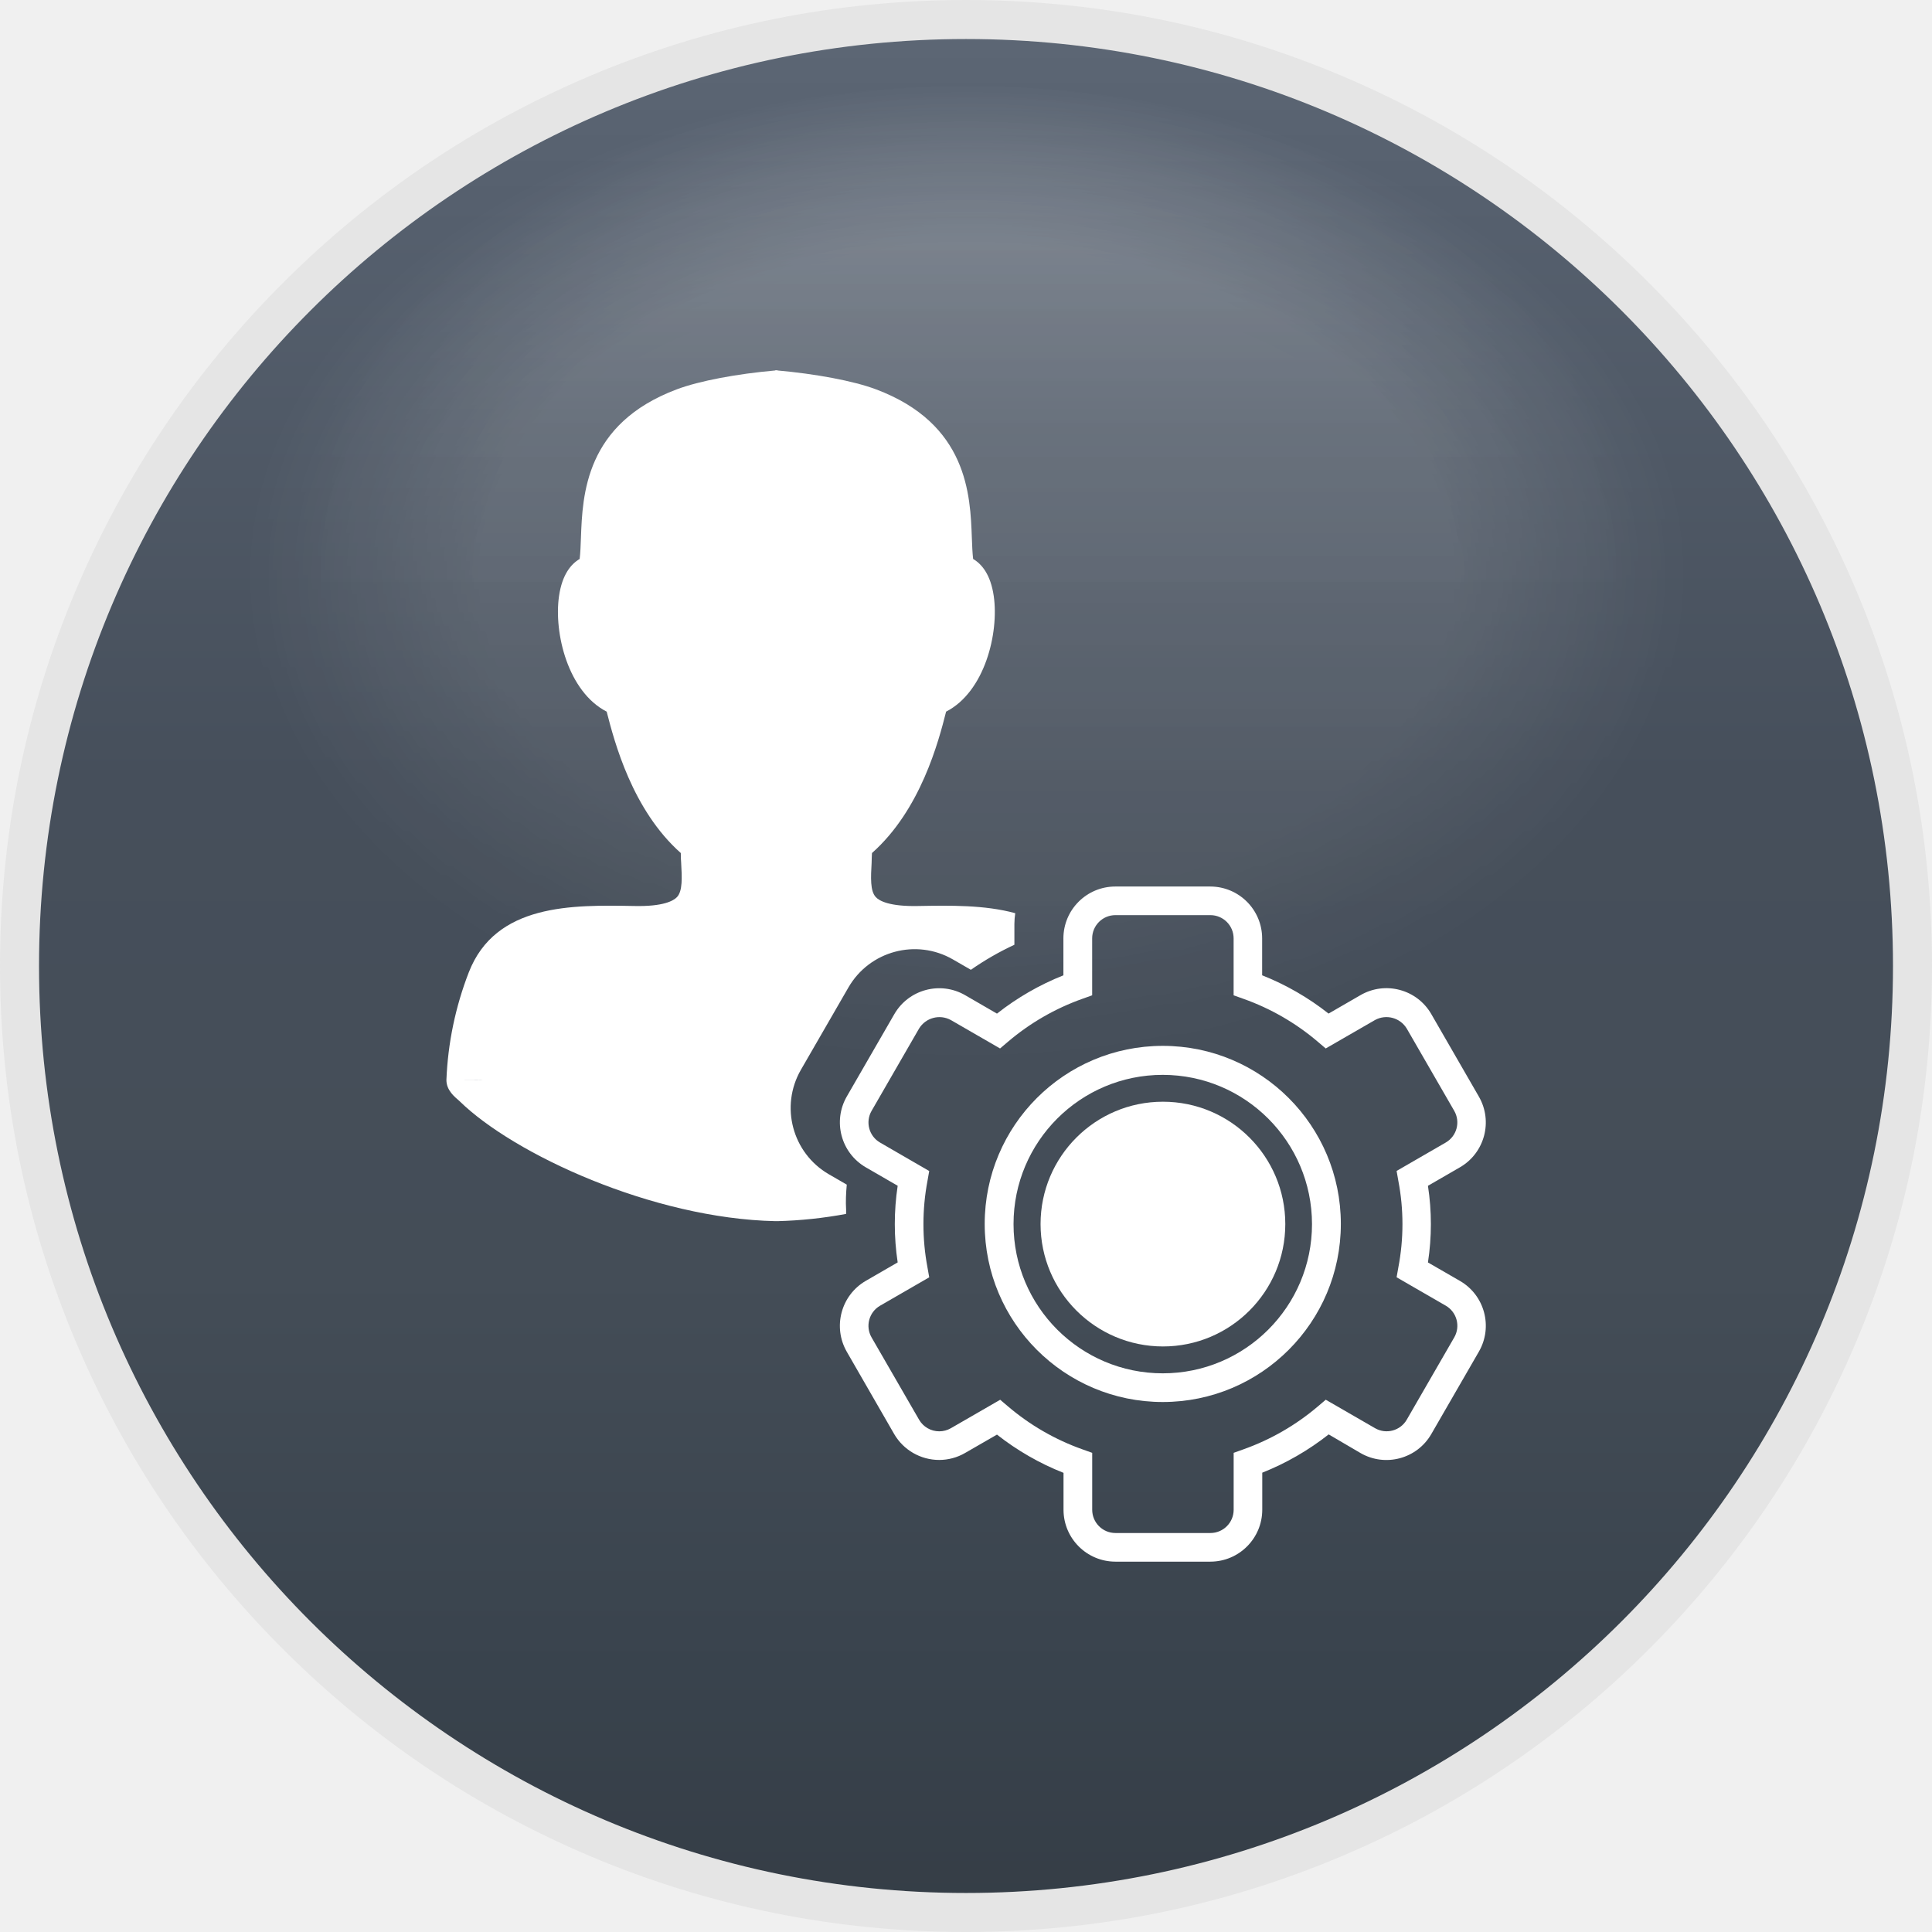
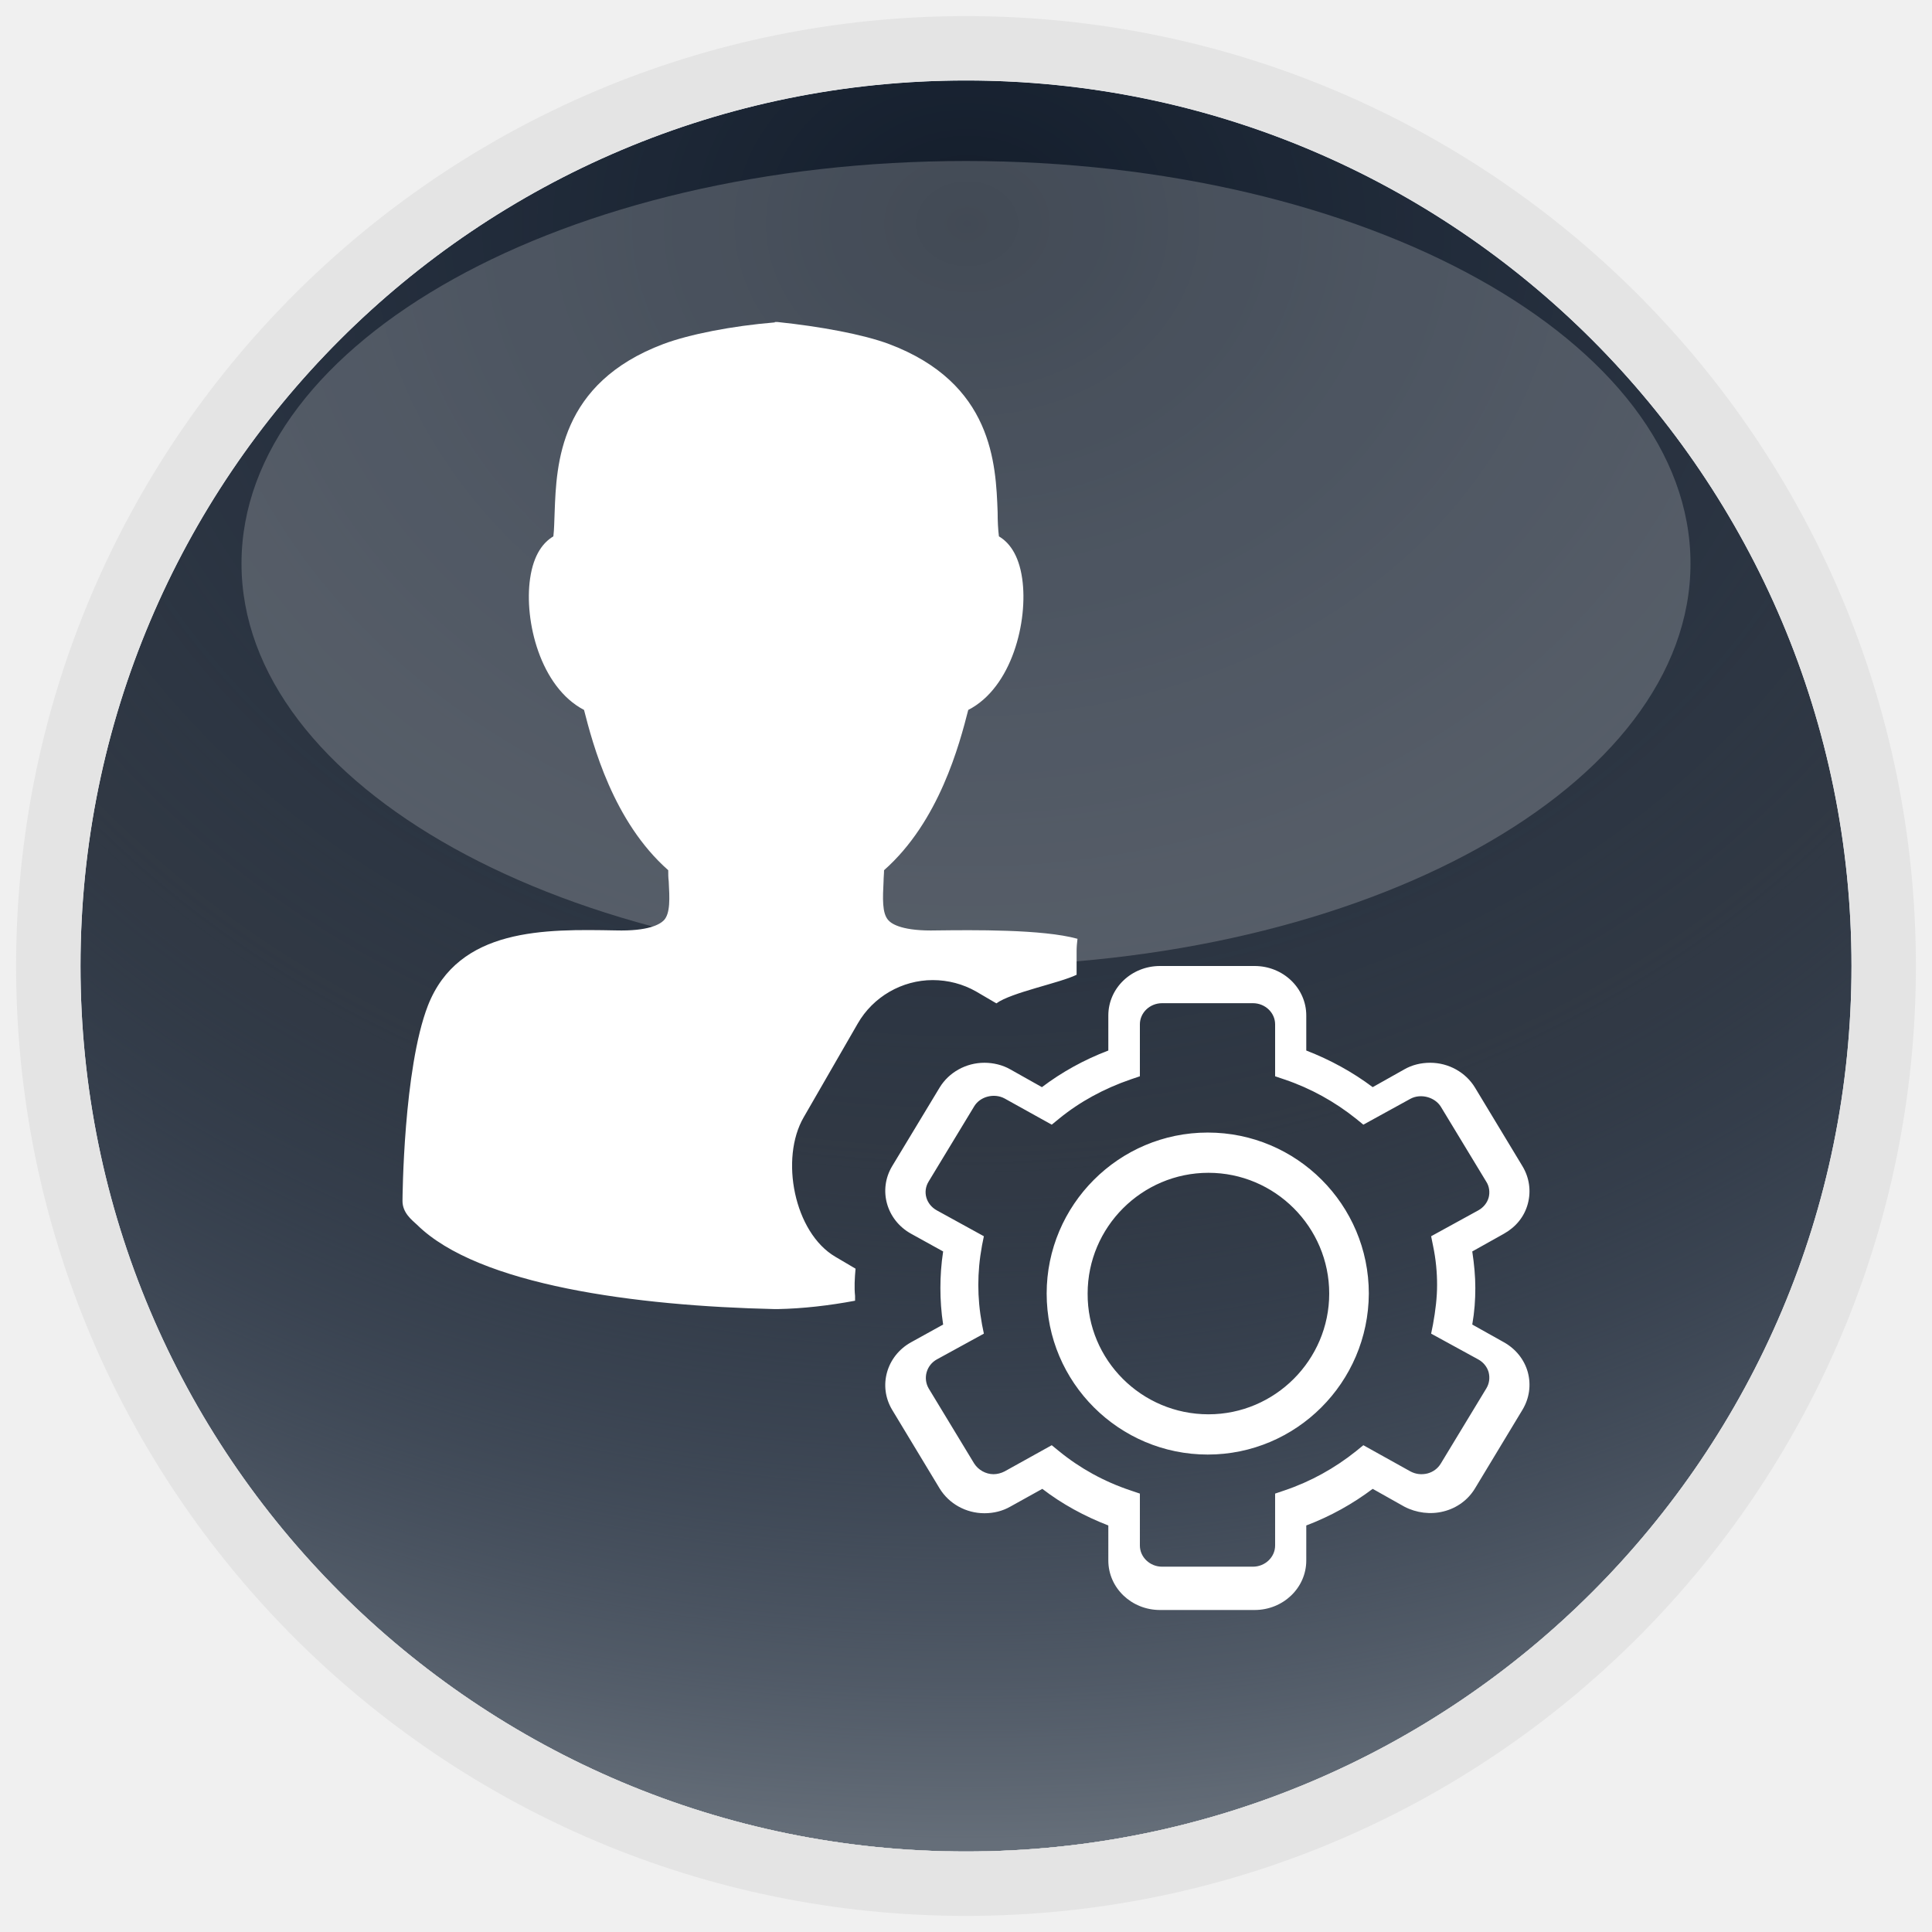
- <svg xmlns="http://www.w3.org/2000/svg" version="1.1" id="圖層_1" x="0px" y="0px" width="494px" height="494px" viewBox="0 0 494 494" enable-background="new 0 0 494 494" xml:space="preserve">
-   <g>
-     <g>
-       <g id="圖層_5">
-         <g>
-           <linearGradient id="SVGID_2_" gradientUnits="userSpaceOnUse" x1="246.861" y1="351.933" x2="246.861" y2="835.957" gradientTransform="matrix(1 0 0 -1 0.14 840.945)">
-             <stop offset="0" style="stop-color:#353D46" />
-             <stop offset="0.128" style="stop-color:#39434D" />
-             <stop offset="0.337" style="stop-color:#444D57" />
-             <stop offset="0.6" style="stop-color:#464F5B" />
-             <stop offset="0.905" style="stop-color:#56606E" />
-             <stop offset="1" style="stop-color:#5D6775" />
-           </linearGradient>
-           <path fill="url(#SVGID_2_)" d="M247,489.012c-64.644,0-125.419-25.173-171.129-70.884C30.162,372.419,4.988,311.644,4.988,247      c0-64.643,25.174-125.418,70.884-171.129c45.709-45.71,106.484-70.884,171.129-70.884S372.421,30.161,418.13,75.871      c45.71,45.709,70.884,106.484,70.884,171.129s-25.173,125.419-70.884,171.129C372.42,463.839,311.645,489.012,247,489.012z" />
-           <path fill="#E5E5E5" d="M247,9.977c130.905,0,237.025,106.119,237.025,237.024S377.905,484.024,247,484.024      S9.977,377.905,9.977,247S116.095,9.977,247,9.977 M247,0c-33.341,0-65.689,6.532-96.147,19.415      c-29.414,12.441-55.828,30.249-78.509,52.93s-40.489,49.095-52.93,78.509C6.531,181.311,0,213.659,0,247      s6.531,65.689,19.414,96.147c12.441,29.414,30.25,55.828,52.93,78.509c22.681,22.68,49.095,40.489,78.509,52.93      C181.311,487.468,213.659,494,247,494s65.689-6.532,96.147-19.415c29.414-12.441,55.828-30.249,78.509-52.93      c22.681-22.681,40.489-49.095,52.93-78.509C487.468,312.689,494,280.341,494,247s-6.532-65.689-19.415-96.147      c-12.441-29.414-30.25-55.828-52.93-78.509c-22.681-22.681-49.096-40.489-78.509-52.93C312.69,6.531,280.341,0,247,0L247,0z" />
-         </g>
-       </g>
-       <g id="white">
-         <path fill="#FFFFFF" d="M297.343,344.28c17.28,0.006,31.293-13.998,31.299-31.279c0.006-17.28-13.998-31.293-31.279-31.298     c-17.28-0.006-31.293,13.998-31.299,31.279c0,0.003,0,0.007,0,0.01C266.081,330.261,280.073,344.258,297.343,344.28     L297.343,344.28z" />
-         <path fill="#FFFFFF" d="M309.488,399.304h-24.29c-7.32-0.011-13.252-5.943-13.263-13.263v-9.443     c-6.116-2.418-11.847-5.712-17.015-9.78l-8.176,4.711c-2.01,1.161-4.291,1.773-6.612,1.772l0,0     c-4.741-0.007-9.121-2.532-11.502-6.632l-12.115-21.043c-3.637-6.344-1.471-14.435,4.85-18.114l8.166-4.722     c-0.981-6.496-0.981-13.103,0-19.598l-8.166-4.721c-6.326-3.675-8.49-11.773-4.84-18.114l12.145-21.043     c3.664-6.339,11.773-8.51,18.114-4.85l8.136,4.712c5.159-4.067,10.88-7.365,16.985-9.79v-9.453     c0.011-7.319,5.944-13.248,13.264-13.254h24.29c7.32,0.006,13.252,5.934,13.263,13.254v9.443     c6.107,2.423,11.828,5.72,16.985,9.79l8.156-4.712c6.329-3.666,14.432-1.507,18.098,4.823c0.005,0.009,0.011,0.018,0.016,0.027     l12.145,21.063c3.668,6.328,1.512,14.431-4.816,18.099c-0.008,0.005-0.016,0.009-0.024,0.014l-8.166,4.721     c1.001,6.495,1.001,13.104,0,19.598l8.166,4.712c6.337,3.652,8.513,11.751,4.861,18.088c-0.007,0.012-0.014,0.024-0.021,0.036     l-12.145,21.043c-3.651,6.338-11.748,8.517-18.086,4.866c-0.009-0.005-0.018-0.011-0.027-0.016l-8.127-4.761     c-5.16,4.066-10.88,7.363-16.985,9.79v9.443C322.763,393.337,316.824,399.293,309.488,399.304z M255.741,357.91l1.98,1.683     c5.644,4.81,12.123,8.544,19.114,11.017l2.435,0.871v14.56c0,3.28,2.659,5.939,5.939,5.939h24.29c3.28,0,5.939-2.659,5.939-5.939     v-14.56l2.435-0.871c6.997-2.478,13.482-6.215,19.134-11.027l1.98-1.683l12.601,7.276c2.838,1.637,6.465,0.667,8.107-2.167     l12.145-21.043c1.639-2.835,0.673-6.462-2.157-8.107l-12.581-7.266l0.446-2.524c1.401-7.311,1.401-14.821,0-22.133l-0.446-2.534     l12.571-7.266c2.828-1.642,3.798-5.261,2.167-8.097l-12.155-21.063c-1.689-2.766-5.252-3.72-8.097-2.167l-12.611,7.276     l-1.98-1.683c-5.648-4.82-12.133-8.562-19.134-11.037l-2.435-0.871v-14.56c0-3.28-2.659-5.939-5.939-5.939h-24.29     c-3.28,0-5.939,2.659-5.939,5.939v14.56l-2.435,0.871c-6.998,2.48-13.483,6.22-19.134,11.037l-1.98,1.683l-12.601-7.276     c-2.852-1.546-6.413-0.589-8.107,2.177l-12.145,21.053c-1.637,2.838-0.667,6.465,2.167,8.107l12.571,7.276l-0.446,2.524     c-1.378,7.313-1.378,14.82,0,22.133l0.446,2.524l-12.581,7.266c-2.831,1.645-3.796,5.272-2.157,8.107l12.145,21.033     c1.063,1.842,3.03,2.975,5.157,2.97l0,0c1.043,0.001,2.066-0.272,2.97-0.792L255.741,357.91z M297.313,358.484     c-25.146,0-45.532-20.385-45.532-45.532c0-25.146,20.386-45.532,45.532-45.532c25.146,0,45.532,20.385,45.532,45.532     c0,25.135-20.368,45.516-45.502,45.532H297.313z M297.313,274.834c-21.074,0-38.158,17.083-38.158,38.158     c0,21.074,17.084,38.158,38.158,38.158c21.074,0,38.158-17.083,38.158-38.158l0,0c-0.022-21.053-17.075-38.119-38.128-38.158     H297.313z" />
-         <path fill="#FFFFFF" d="M216.514,302.905l-4.583-2.653c-9.342-5.416-12.535-17.373-7.137-26.725l12.145-21.043     c5.401-9.356,17.362-12.562,26.718-7.161c0.002,0.002,0.005,0.003,0.007,0.004l4.583,2.643c3.517-2.452,7.239-4.594,11.126-6.404     v-5.315c0.007-0.921,0.081-1.841,0.218-2.752c-7.81-2.147-16.778-1.98-24.746-1.841c-7.473,0.168-10.047-1.346-10.888-2.256     c-1.495-1.554-1.297-5.078-1.089-8.809c0-0.821,0.059-1.643,0.089-2.474c12.432-11.027,17.015-28.458,18.955-36.158     c9.899-5.078,13.541-20.083,12.185-29.546c-0.801-5.523-3.079-8.196-5.276-9.492c-0.178-1.574-0.258-3.474-0.327-5.434     c-0.396-10.888-1.059-29.14-24.518-37.94c-5.82-2.187-15.521-3.959-25.171-4.82v-0.05h-0.287h-0.287v0.05     c-9.651,0.841-19.342,2.633-25.171,4.82c-23.459,8.799-24.112,27.042-24.518,37.94c-0.069,1.98-0.139,3.86-0.327,5.434     c-2.187,1.287-4.474,3.959-5.276,9.492c-1.366,9.463,2.296,24.469,12.185,29.546c1.98,7.71,6.523,25.131,18.955,36.158     c0,0.821,0,1.653,0.089,2.474c0.208,3.731,0.406,7.256-1.089,8.809c-0.871,0.9-3.444,2.425-10.888,2.256     c-15.837-0.287-35.476-0.653-42.325,16.965c-3.411,8.79-5.345,18.085-5.721,27.508c0,2.673,2.069,4.296,3.306,5.375     c13.858,13.62,49.491,30.071,80.799,30.734l0,0h0.584l0,0c5.876-0.154,11.731-0.773,17.51-1.851c0-0.367,0-0.732,0-1.099     C216.217,307.201,216.316,305.073,216.514,302.905z M114.176,276.18l9.621-0.099c-0.01,0.069-8.523,0.059-9.621,0.069V276.18z" />
-       </g>
-     </g>
-     <g>
-       <defs>
-         <filter id="Adobe_OpacityMaskFilter" filterUnits="userSpaceOnUse" x="28.975" y="8.805" width="436.483" height="288.494">
-           <feColorMatrix type="matrix" values="1 0 0 0 0  0 1 0 0 0  0 0 1 0 0  0 0 0 1 0" />
-         </filter>
-       </defs>
-       <mask maskUnits="userSpaceOnUse" x="28.975" y="8.805" width="436.483" height="288.494" id="SVGID_3_">
-         <g filter="url(#Adobe_OpacityMaskFilter)">
-           <linearGradient id="SVGID_4_" gradientUnits="userSpaceOnUse" x1="242.244" y1="571.913" x2="242.244" y2="833.803" gradientTransform="matrix(1 0 0 -1 0.14 840.945)">
-             <stop offset="0" style="stop-color:#000000" />
-             <stop offset="0.373" style="stop-color:#020202" />
-             <stop offset="0.507" style="stop-color:#090909" />
-             <stop offset="0.603" style="stop-color:#141414" />
-             <stop offset="0.68" style="stop-color:#252525" />
-             <stop offset="0.746" style="stop-color:#3B3B3B" />
-             <stop offset="0.805" style="stop-color:#575757" />
-             <stop offset="0.858" style="stop-color:#777777" />
-             <stop offset="0.907" style="stop-color:#9D9D9D" />
-             <stop offset="0.952" style="stop-color:#C8C8C8" />
-             <stop offset="0.993" style="stop-color:#F6F6F6" />
-             <stop offset="1" style="stop-color:#FFFFFF" />
-           </linearGradient>
-           <rect x="19.311" y="7.143" fill="url(#SVGID_4_)" width="446.147" height="261.889" />
-         </g>
-       </mask>
-       <g mask="url(#SVGID_3_)">
-         <g>
-           <radialGradient id="SVGID_5_" cx="245.032" cy="822.731" r="179.737" gradientTransform="matrix(0.9529 0 0 -0.6975 14.1366 720.8643)" gradientUnits="userSpaceOnUse">
-             <stop offset="0.676" style="stop-color:#FFFFFF;stop-opacity:0.6" />
-             <stop offset="0.954" style="stop-color:#FFFFFF;stop-opacity:0.085" />
-             <stop offset="1" style="stop-color:#FFFFFF;stop-opacity:0" />
-           </radialGradient>
-           <path opacity="0.3" fill="url(#SVGID_5_)" enable-background="new    " d="M421.713,93.186c0,0-5.687-8.102-17.585-19.017      c-23.492-22.531-72.902-57.05-155.152-57.05c-0.456,0-0.902,0.011-1.357,0.013c-0.454-0.002-0.9-0.013-1.357-0.013      c-82.25,0-131.66,34.52-155.152,57.05C79.212,85.083,73.525,93.186,73.525,93.186S-81.124,276.833,226.366,276.833h42.506      C576.362,276.833,421.713,93.186,421.713,93.186z" />
-         </g>
-         <g>
-           <radialGradient id="SVGID_6_" cx="234.887" cy="881.733" r="231.221" gradientTransform="matrix(0.8053 0 0 -0.5124 58.0647 604.8108)" gradientUnits="userSpaceOnUse">
-             <stop offset="0.676" style="stop-color:#FFFFFF;stop-opacity:0.6" />
-             <stop offset="0.954" style="stop-color:#FFFFFF;stop-opacity:0.085" />
-             <stop offset="1" style="stop-color:#FFFFFF;stop-opacity:0" />
-           </radialGradient>
-           <rect x="28.975" y="8.805" opacity="0.1" fill="url(#SVGID_6_)" enable-background="new    " width="436.483" height="288.494" />
-         </g>
-       </g>
-       <defs>
-         <filter id="Adobe_OpacityMaskFilter_1_" filterUnits="userSpaceOnUse" x="18.756" y="17.119" width="456.921" height="259.714">
-           <feColorMatrix type="matrix" values="1 0 0 0 0  0 1 0 0 0  0 0 1 0 0  0 0 0 1 0" />
-         </filter>
-       </defs>
-       <mask maskUnits="userSpaceOnUse" x="18.756" y="17.119" width="456.921" height="259.714" id="SVGID_1_">
-         <g filter="url(#Adobe_OpacityMaskFilter_1_)">
-           <linearGradient id="SVGID_7_" gradientUnits="userSpaceOnUse" x1="241.462" y1="528.193" x2="241.462" y2="833.803" gradientTransform="matrix(1 0 0 -1 0.14 840.945)">
-             <stop offset="0" style="stop-color:#000000;stop-opacity:0.9" />
-             <stop offset="0.173" style="stop-color:#343434;stop-opacity:0.917" />
-             <stop offset="0.477" style="stop-color:#8A8A8A;stop-opacity:0.948" />
-             <stop offset="0.726" style="stop-color:#C9C9C9;stop-opacity:0.973" />
-             <stop offset="0.906" style="stop-color:#F0F0F0;stop-opacity:0.991" />
-             <stop offset="1" style="stop-color:#FFFFFF" />
-           </linearGradient>
-           <rect x="2.317" y="7.143" fill="url(#SVGID_7_)" width="478.569" height="305.609" />
-         </g>
-       </mask>
-       <g opacity="0.9" mask="url(#SVGID_1_)">
-         <g>
-           <radialGradient id="SVGID_8_" cx="248.209" cy="822.731" r="179.738" gradientTransform="matrix(1.0221 0 0 -0.6975 -6.483 720.8643)" gradientUnits="userSpaceOnUse">
-             <stop offset="0.676" style="stop-color:#FFFFFF;stop-opacity:0.7" />
-             <stop offset="0.954" style="stop-color:#FFFFFF;stop-opacity:0.099" />
-             <stop offset="1" style="stop-color:#FFFFFF;stop-opacity:0" />
-           </radialGradient>
-           <path opacity="0.3" fill="url(#SVGID_8_)" enable-background="new    " d="M433.962,93.186c0,0-6.1-8.102-18.863-19.017      c-25.199-22.531-78.2-57.05-166.427-57.05c-0.49,0-0.968,0.011-1.455,0.013c-0.487-0.002-0.966-0.013-1.455-0.013      c-88.227,0-141.228,34.52-166.427,57.05C66.572,85.083,60.472,93.186,60.472,93.186s-165.888,183.647,163.947,183.647h45.595      C599.849,276.833,433.962,93.186,433.962,93.186z" />
-         </g>
-       </g>
-     </g>
+ <svg xmlns="http://www.w3.org/2000/svg" xmlns:xlink="http://www.w3.org/1999/xlink" width="24" height="24" viewBox="0 0 24 24">
+   <defs>
+     <radialGradient id="btn_qos_customize-b" cx="50%" cy="7.518%" r="92.482%" fx="50%" fy="7.518%" gradientTransform="rotate(89.987 .507 .082) scale(1 1.17693)">
+       <stop offset="0%" stop-color="#162B45" />
+       <stop offset="57.699%" stop-color="#385989" stop-opacity=".3" />
+       <stop offset="100%" stop-color="#FFF" />
+     </radialGradient>
+     <circle id="btn_qos_customize-a" cx="12" cy="12" r="11" />
+     <filter id="btn_qos_customize-c" width="100%" height="100%" x="0%" y="0%" filterUnits="objectBoundingBox">
+       <feGaussianBlur in="SourceGraphic" />
+     </filter>
+   </defs>
+   <g fill="none" fill-rule="evenodd">
+     <use fill="#383D43" xlink:href="#btn_qos_customize-a" />
+     <use fill="url(#btn_qos_customize-b)" fill-opacity=".8" xlink:href="#btn_qos_customize-a" style="mix-blend-mode:overlay" />
+     <circle cx="12" cy="12" r="11.4" stroke="#E4E4E4" stroke-width=".8" />
+     <path fill="#FFF" fill-opacity=".2" d="M12,12 C16.971,12 21,9.761 21,7 C21,4.239 16.971,2 12,2 C7.029,2 3,4.239 3,7 C3,9.761 7.029,12 12,12 Z" filter="url(#btn_qos_customize-c)" />
+     <path fill="#FFF" fill-rule="nonzero" d="M15.585,12 C15.94,12 16.227,12.275 16.227,12.615 L16.227,13.05 C16.524,13.165 16.802,13.317 17.052,13.505 L17.445,13.284 C17.541,13.229 17.651,13.202 17.766,13.202 C17.996,13.202 18.207,13.321 18.322,13.509 L18.912,14.486 C18.998,14.628 19.022,14.794 18.979,14.954 C18.936,15.115 18.83,15.243 18.682,15.326 L18.289,15.546 C18.313,15.706 18.327,15.853 18.327,16 C18.327,16.147 18.317,16.294 18.289,16.454 L18.682,16.674 C18.83,16.757 18.936,16.89 18.979,17.046 C19.022,17.206 18.998,17.372 18.912,17.514 L18.322,18.491 C18.236,18.633 18.097,18.734 17.934,18.775 C17.771,18.817 17.594,18.794 17.445,18.716 L17.052,18.495 C16.802,18.683 16.529,18.835 16.227,18.95 L16.227,19.385 C16.227,19.725 15.94,20 15.585,20 L14.41,20 C14.055,20 13.768,19.725 13.768,19.385 L13.768,18.95 C13.471,18.835 13.192,18.683 12.948,18.495 L12.55,18.716 C12.454,18.771 12.344,18.798 12.229,18.798 C11.999,18.798 11.788,18.679 11.673,18.491 L11.083,17.514 C10.906,17.22 11.011,16.844 11.318,16.674 L11.716,16.454 C11.692,16.298 11.682,16.147 11.682,16 C11.682,15.853 11.692,15.702 11.716,15.546 L11.318,15.326 C11.011,15.156 10.906,14.78 11.083,14.486 L11.673,13.509 C11.788,13.321 11.999,13.202 12.229,13.202 C12.339,13.202 12.454,13.229 12.55,13.284 L12.943,13.505 C13.192,13.317 13.466,13.165 13.768,13.05 L13.768,12.615 C13.768,12.275 14.055,12 14.41,12 L15.585,12 Z M15.564,12.462 L14.436,12.462 C14.284,12.462 14.16,12.58 14.16,12.725 L14.16,13.37 L14.045,13.409 C13.714,13.523 13.414,13.686 13.157,13.896 L13.065,13.971 L12.48,13.646 C12.351,13.576 12.176,13.62 12.102,13.743 L11.536,14.677 C11.458,14.804 11.504,14.962 11.638,15.036 L12.222,15.357 L12.199,15.471 C12.167,15.646 12.153,15.804 12.153,15.962 C12.153,16.12 12.167,16.278 12.199,16.453 L12.222,16.567 L11.638,16.887 C11.509,16.958 11.463,17.12 11.536,17.247 L12.102,18.181 C12.153,18.26 12.245,18.313 12.342,18.313 C12.388,18.313 12.438,18.3 12.48,18.278 L13.065,17.953 L13.157,18.028 C13.414,18.238 13.714,18.405 14.045,18.515 L14.16,18.554 L14.16,19.199 C14.16,19.343 14.284,19.462 14.436,19.462 L15.564,19.462 C15.716,19.462 15.84,19.343 15.84,19.199 L15.84,18.554 L15.955,18.515 C16.282,18.405 16.581,18.238 16.844,18.028 L16.936,17.953 L17.52,18.278 C17.585,18.313 17.658,18.322 17.732,18.304 C17.801,18.286 17.861,18.243 17.898,18.181 L18.464,17.247 C18.501,17.186 18.51,17.115 18.492,17.045 C18.473,16.979 18.427,16.922 18.363,16.887 L17.778,16.567 L17.801,16.453 C17.833,16.278 17.852,16.115 17.852,15.962 C17.852,15.808 17.838,15.646 17.801,15.471 L17.778,15.357 L18.363,15.036 C18.427,15.001 18.473,14.944 18.492,14.879 C18.51,14.813 18.501,14.738 18.464,14.681 L17.898,13.747 C17.824,13.629 17.649,13.58 17.52,13.65 L16.936,13.971 L16.844,13.896 C16.581,13.686 16.282,13.519 15.955,13.409 L15.84,13.37 L15.84,12.725 C15.84,12.58 15.716,12.462 15.564,12.462 Z M15.003,14.069 C16.108,14.069 17.004,14.965 17.004,16.069 C16.999,17.174 16.103,18.069 15.003,18.069 C13.902,18.069 13.002,17.174 13.002,16.069 C13.002,14.969 13.898,14.069 15.003,14.069 Z M15.012,14.569 C14.185,14.569 13.511,15.243 13.511,16.069 C13.506,16.894 14.181,17.569 15.012,17.569 C15.838,17.569 16.512,16.894 16.512,16.069 C16.512,15.243 15.838,14.569 15.012,14.569 Z M9.658,4 C10.186,4.055 10.72,4.153 11.042,4.273 C12.333,4.759 12.371,5.763 12.393,6.363 C12.393,6.472 12.398,6.576 12.409,6.663 C12.529,6.734 12.654,6.881 12.698,7.187 C12.774,7.711 12.573,8.54 12.028,8.819 C11.919,9.244 11.668,10.205 10.982,10.81 C10.982,10.854 10.976,10.903 10.976,10.947 C10.966,11.154 10.955,11.345 11.036,11.432 C11.08,11.482 11.222,11.569 11.636,11.558 C12.077,11.553 12.954,11.542 13.385,11.662 C13.379,11.711 13.374,11.765 13.374,11.814 L13.374,11.814 L13.374,12.109 C13.161,12.213 12.567,12.327 12.377,12.464 L12.377,12.464 L12.126,12.317 C11.963,12.224 11.777,12.175 11.587,12.175 C11.205,12.175 10.846,12.382 10.655,12.715 L10.655,12.715 L9.985,13.877 C9.685,14.39 9.865,15.312 10.377,15.612 L10.377,15.612 L10.628,15.76 C10.617,15.88 10.611,15.994 10.622,16.098 L10.622,16.098 L10.622,16.158 C10.301,16.218 9.974,16.256 9.658,16.262 L9.658,16.262 L9.625,16.262 C7.904,16.223 5.943,15.967 5.18,15.214 C5.114,15.153 5,15.066 5,14.919 C5,14.892 5.011,13.277 5.316,12.491 C5.697,11.52 6.776,11.542 7.648,11.558 C8.056,11.569 8.198,11.482 8.247,11.432 C8.329,11.345 8.318,11.154 8.307,10.947 C8.301,10.903 8.301,10.854 8.301,10.81 C7.615,10.205 7.364,9.244 7.255,8.819 C6.711,8.535 6.509,7.711 6.585,7.187 C6.629,6.881 6.754,6.734 6.874,6.663 C6.885,6.576 6.885,6.472 6.89,6.363 C6.912,5.763 6.95,4.759 8.242,4.273 C8.563,4.153 9.091,4.049 9.625,4.005 L9.625,4.005 L9.625,4 L9.658,4 Z" />
  </g>
</svg>
